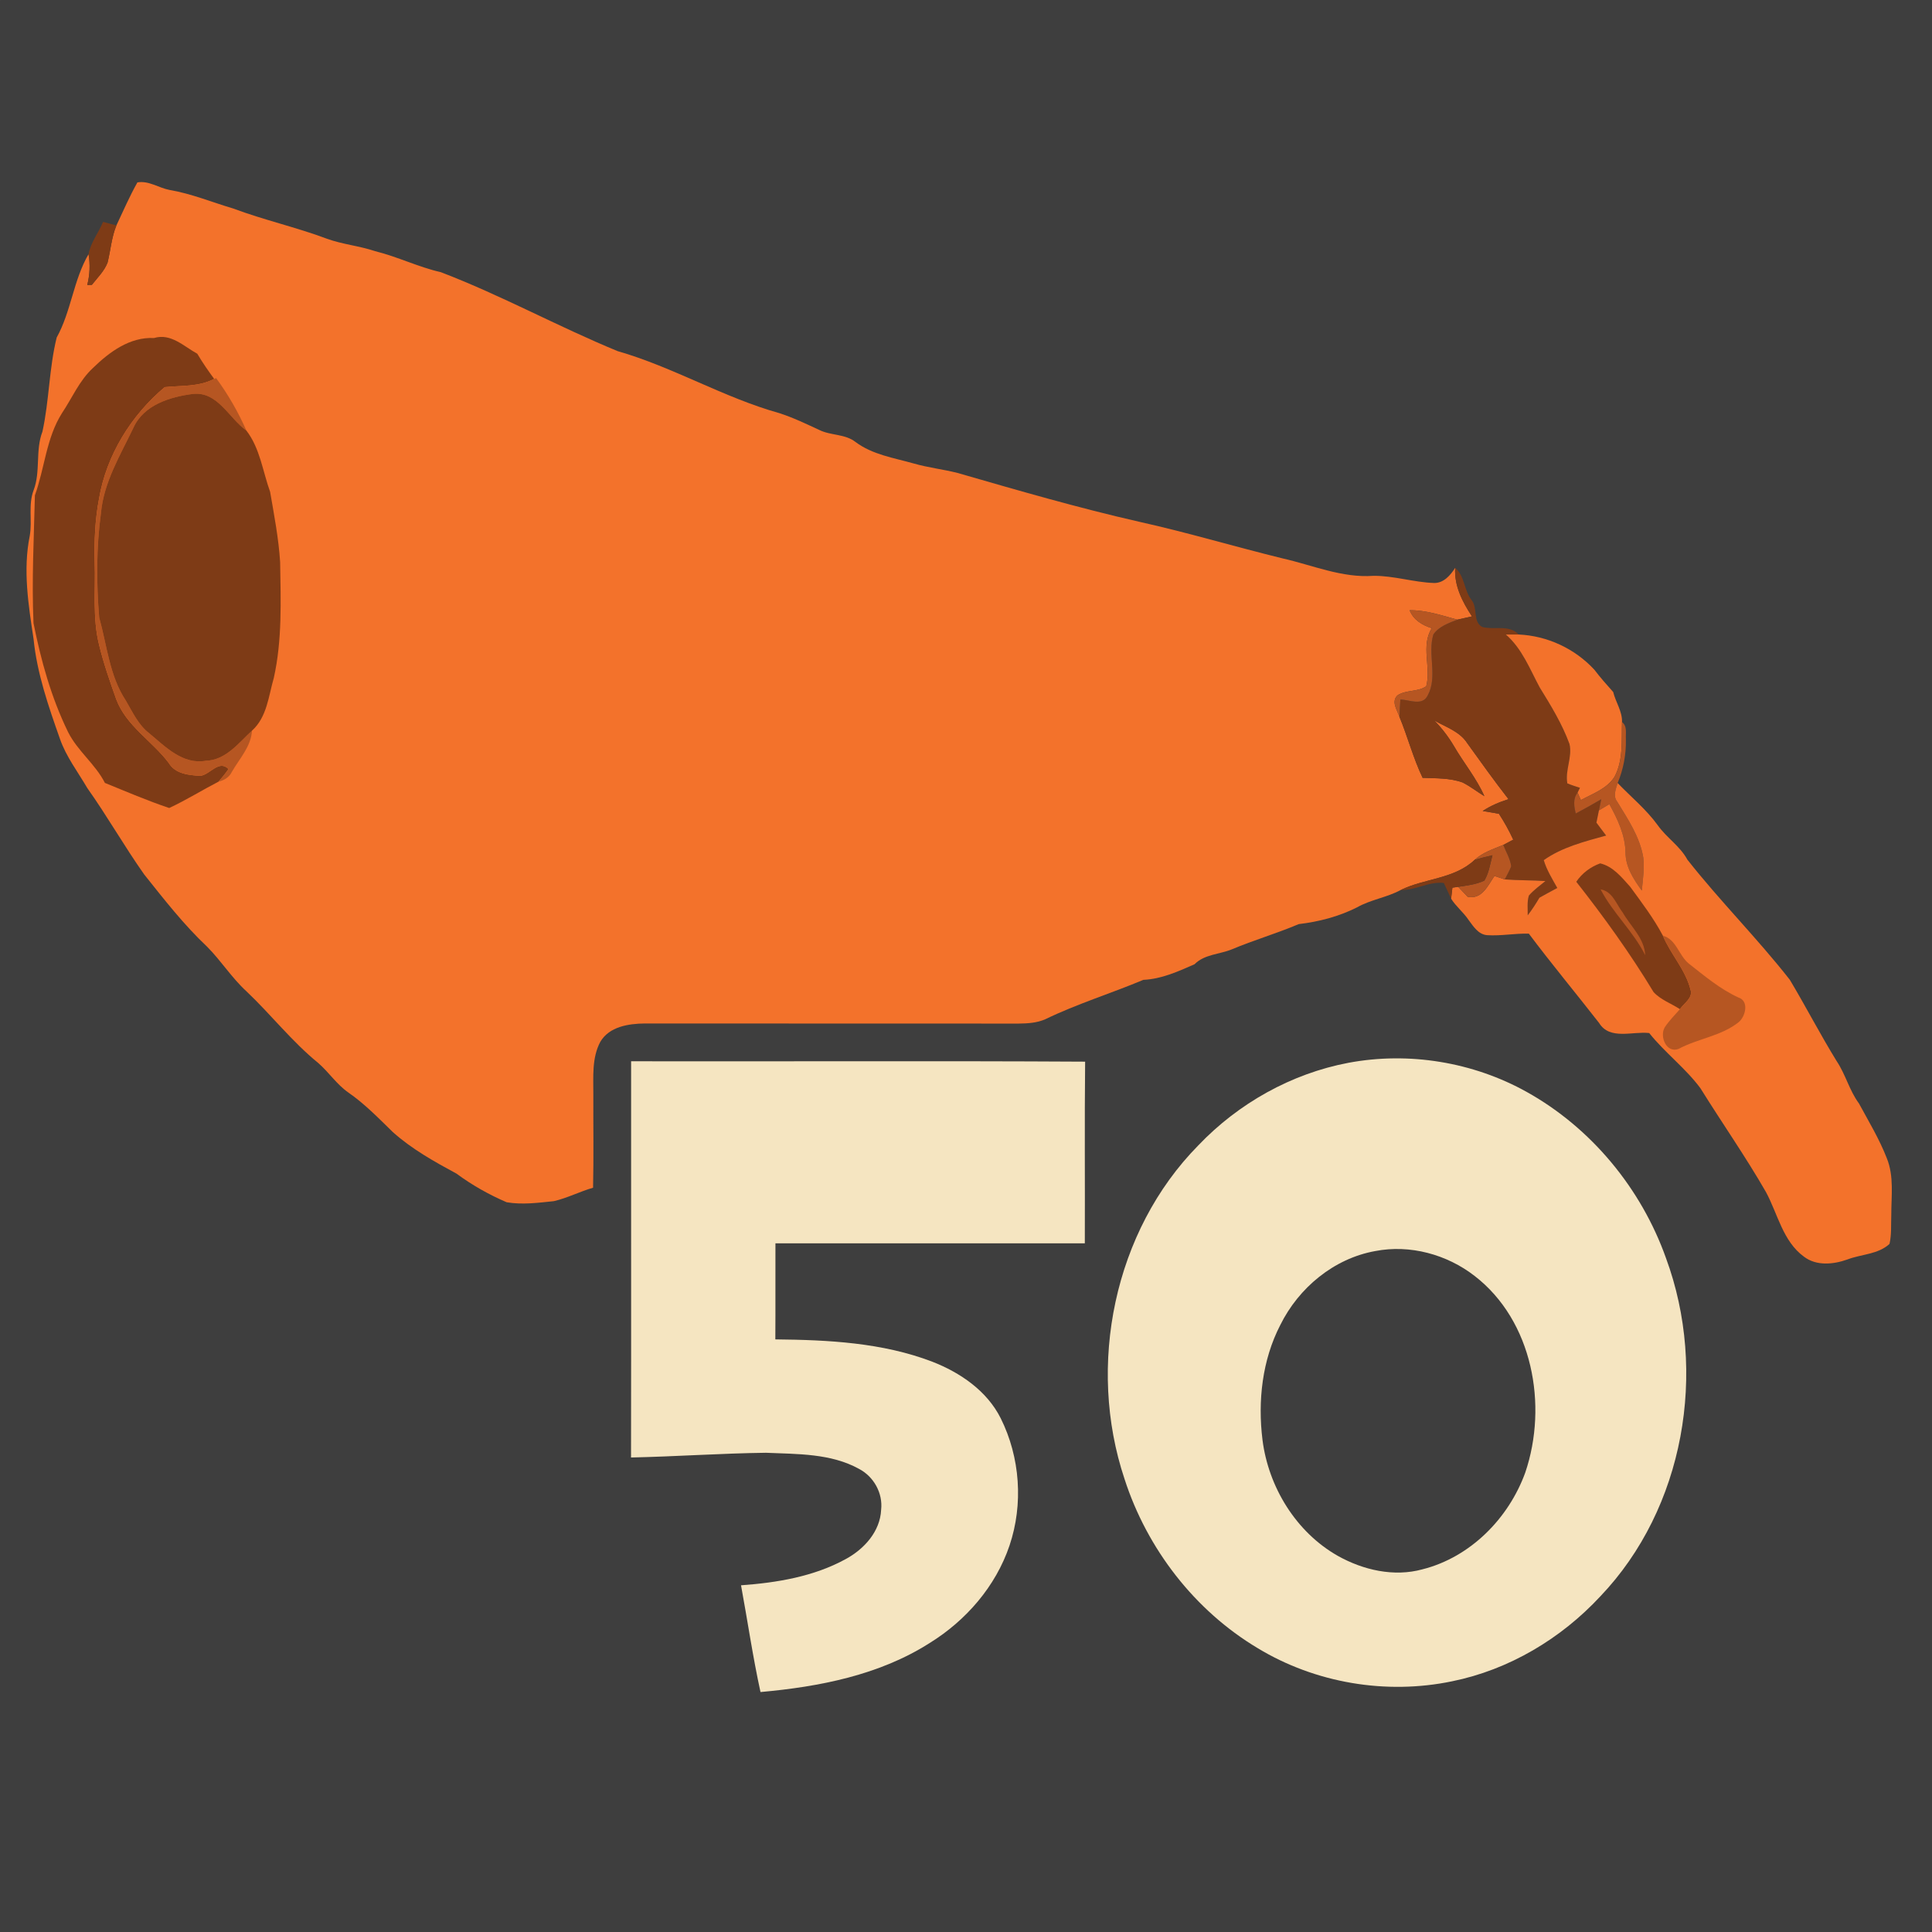
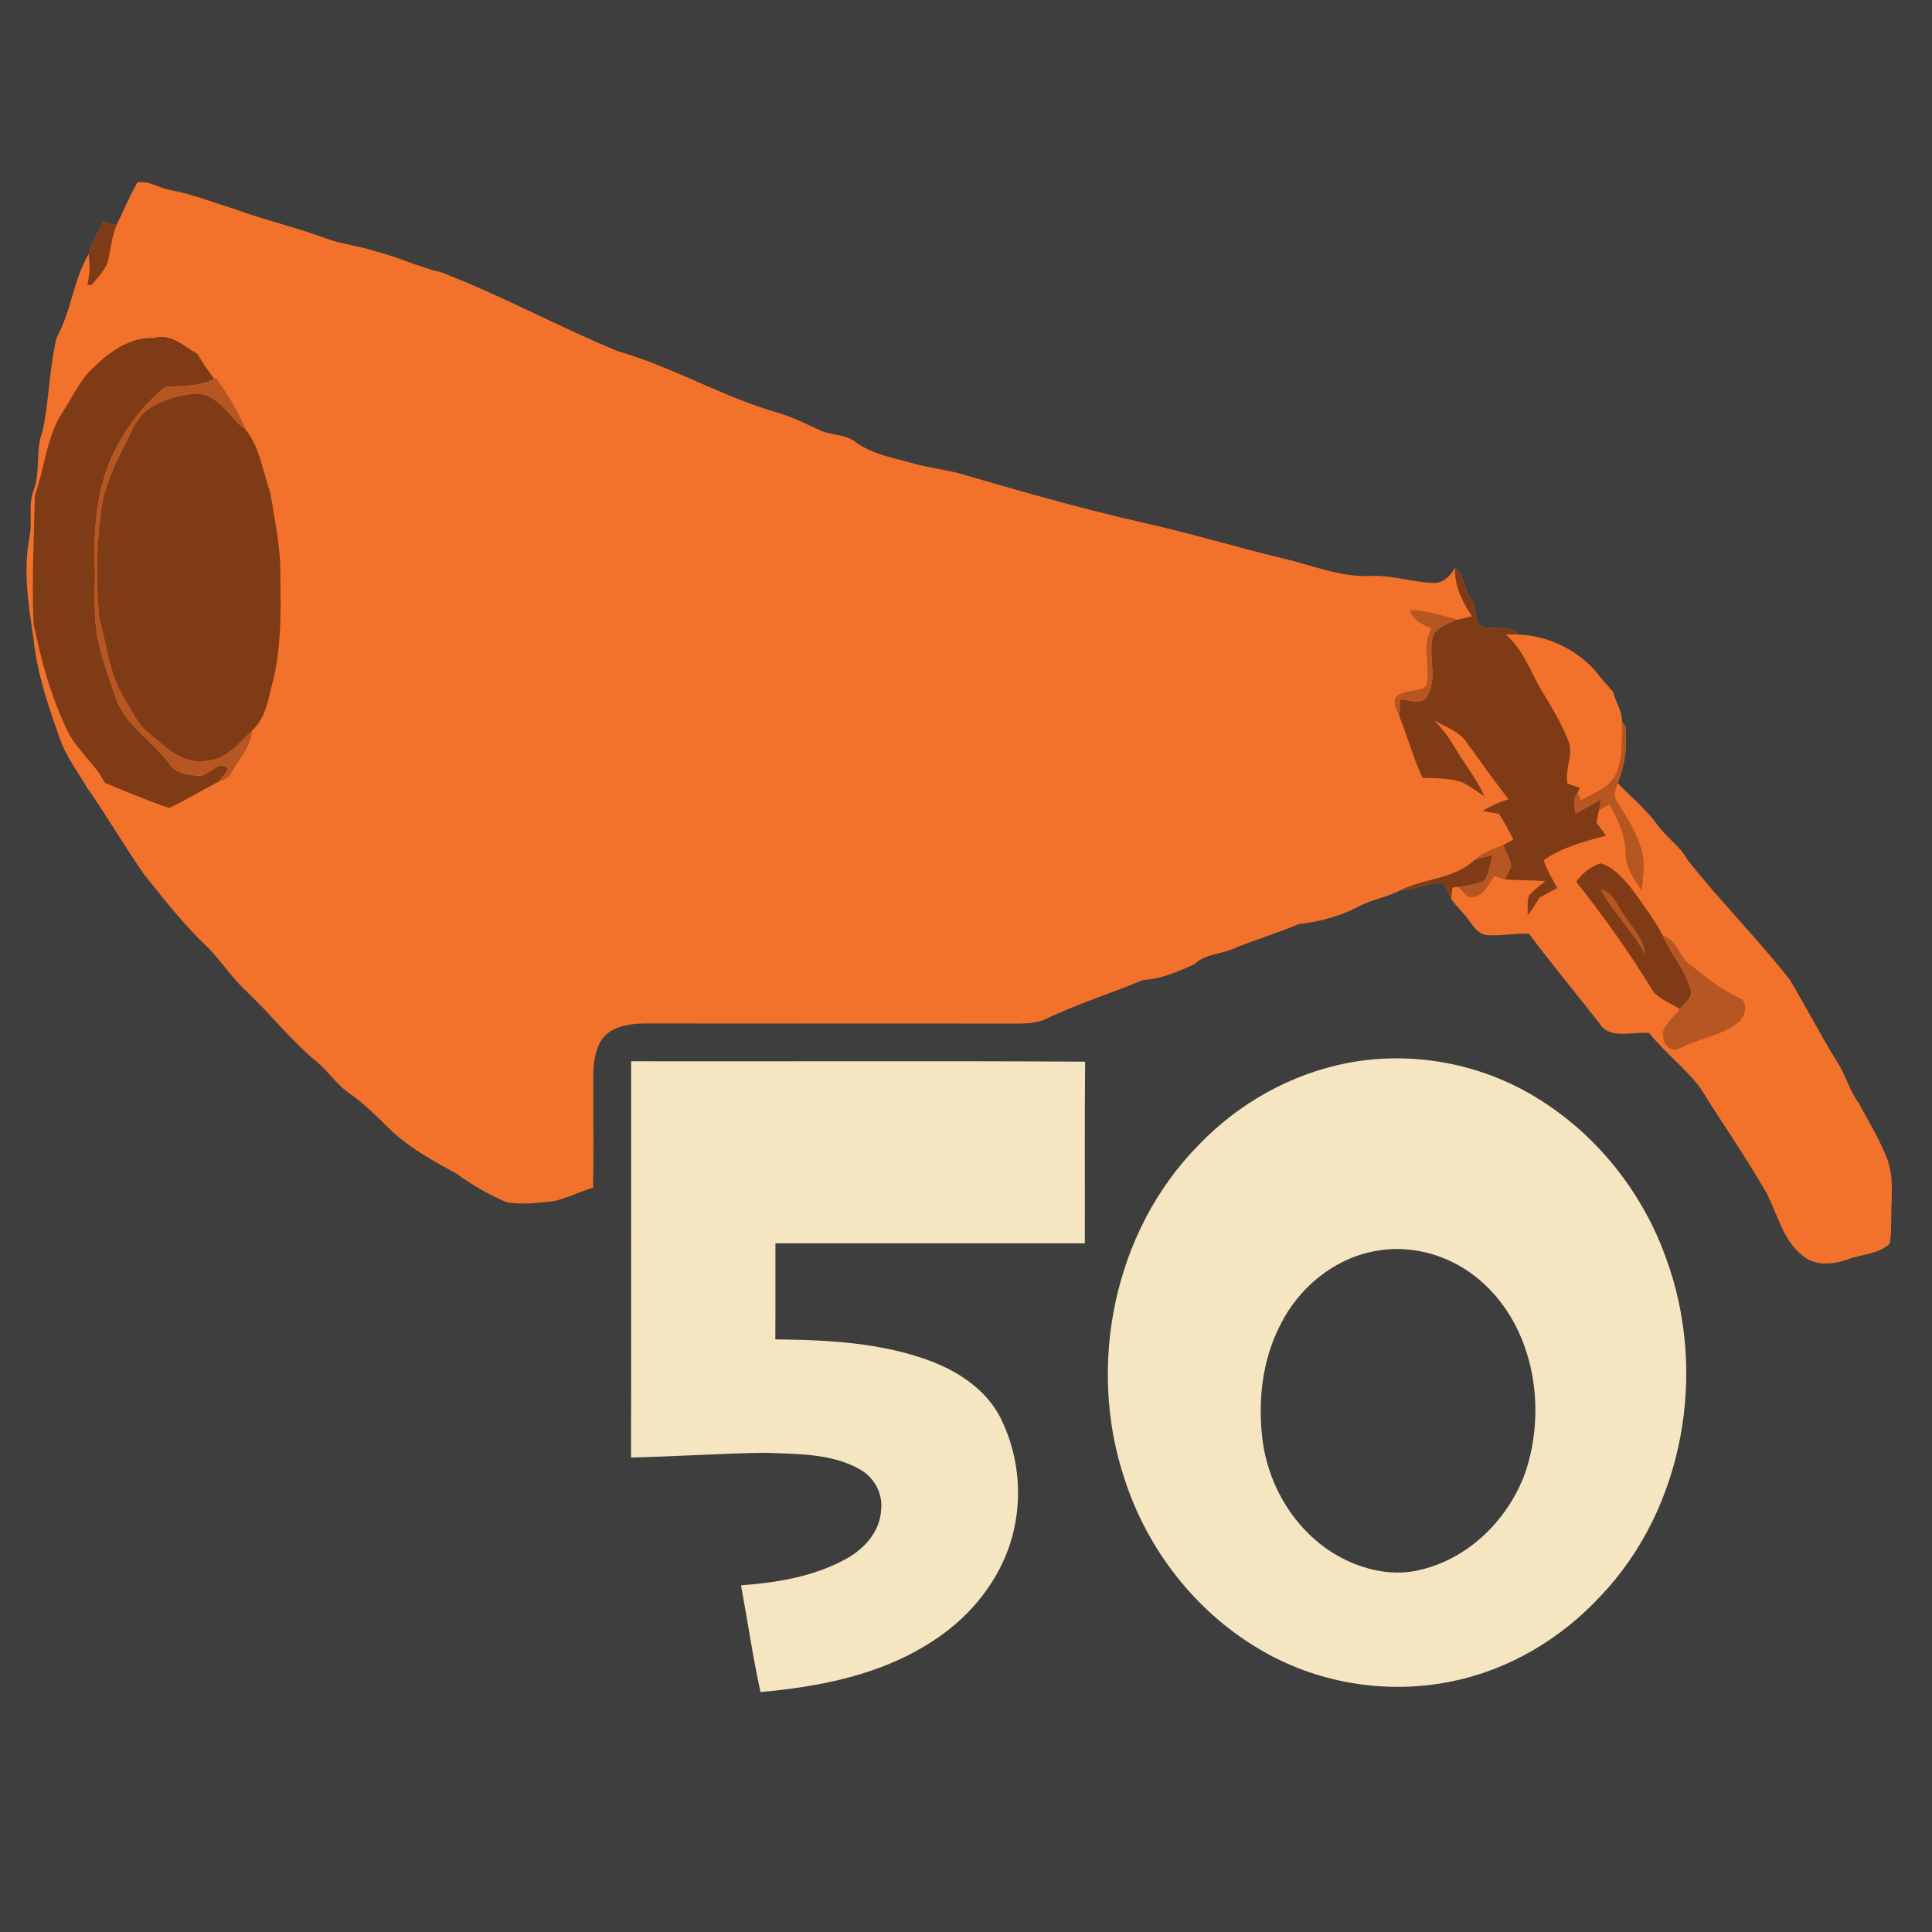
<svg xmlns="http://www.w3.org/2000/svg" width="1280" height="1280" viewBox="0 0 1024 1024" version="1.1" id="svg2">
  <defs id="defs46" />
-   <path d="M 0,0 0.04,0 C 0.02,0.04 0,0.14 0,0.18 L 0,0 z" id="path4" style="fill:#b65622" />
-   <path d="M 0.04,0 1024,0 1024,1024 0,1024 0,0.18 C 0,0.14 0.02,0.04 0.04,0 z" id="path6" style="fill:#3e3e3e" />
-   <path d="m 72.82,96.68 c 6.04,-1.06 11.32,2.92 17.06,4 11.58,1.96 22.46,6.5 33.68,9.82 16.34,6.12 33.42,9.92 49.74,16.04 8.28,3 17.14,3.76 25.48,6.58 11.9,2.9 22.92,8.44 34.88,11.14 31.96,12.22 62.06,28.82 93.68,41.84 29.5,8.46 56.18,24.62 85.74,32.88 7.3,2.36 14.2,5.68 21.14,8.9 6.12,3.04 13.68,2.04 19.22,6.38 8.96,6.72 20.26,8.4 30.78,11.38 7.66,2.22 15.62,3.08 23.34,5.04 31.94,9.22 63.94,18.52 96.4,25.9 25.52,5.66 50.58,13.2 76,19.42 15.86,3.6 31.44,10.42 48,9.2 10.84,-0.08 21.36,3.44 32.14,3.8 5.1,0.08 8.66,-4.12 11.18,-8.02 -0.58,9.5 3.82,18.04 8.9,25.72 -2.6,0.58 -5.2,1.16 -7.78,1.74 -8.28,-2.28 -16.56,-5.08 -25.26,-5 2.02,5.16 6.68,7.9 11.72,9.52 -5.94,9.48 -0.2,20.76 -2.92,30.74 -4.44,3.2 -10.86,1.8 -15.32,4.92 -3.34,3.34 -0.08,7.72 1.1,11.24 4.4,10.7 7.3,21.94 12.3,32.4 7.08,0.3 14.44,0.02 21.22,2.48 4.04,2.06 7.64,4.88 11.52,7.26 -4.2,-9.52 -10.92,-17.58 -16.12,-26.52 -2.9,-4.94 -6.42,-9.5 -10.4,-13.6 6.1,3.5 13.44,5.8 17.44,12.04 7.16,9.98 14.32,19.96 21.86,29.66 -4.82,1.52 -9.48,3.5 -13.7,6.26 2.86,0.5 5.72,1 8.62,1.48 2.86,4.38 5.4,8.96 7.6,13.72 -1.34,0.7 -3.98,2.1 -5.3,2.8 -5.26,2.2 -10.86,3.92 -15.14,7.88 -10.8,10.22 -26.52,9.76 -39.26,16.02 -7.36,3.98 -15.88,5.06 -23.14,9.2 -9.64,4.86 -20.2,7.6 -30.88,8.86 -11.62,4.94 -23.76,8.46 -35.4,13.36 -6.58,2.7 -14.58,2.6 -19.82,7.92 -8.7,3.82 -17.46,7.82 -27.12,8.26 -17.18,7.22 -35.12,12.72 -51.92,20.86 -4.46,1.98 -9.38,2.26 -14.16,2.32 -66.04,-0.08 -132.08,0.04 -198.12,-0.06 -8.62,0.1 -18.88,1.62 -23.64,9.76 -4.52,8.52 -3.64,18.5 -3.68,27.8 -0.06,16.5 0.22,33 -0.14,49.5 -7.06,2.02 -13.64,5.48 -20.8,7.12 -8.26,0.86 -16.74,2 -25,0.58 -9.38,-4.02 -18.36,-9.1 -26.6,-15.18 -11.8,-6.38 -23.66,-13 -33.72,-22 -7.54,-7.36 -14.94,-15 -23.64,-21.02 -6.14,-4.28 -10.28,-10.72 -15.9,-15.6 -13.96,-11.36 -25.06,-25.7 -38.12,-38.06 -7.74,-7.1 -13.36,-16.1 -20.74,-23.54 C 97.46,490.18 87.02,476.76 76.46,463.52 65.9,448.58 56.86,432.62 46.28,417.7 41.26,409.1 35.06,401.08 31.76,391.58 25.68,374.34 19.6,356.88 17.78,338.6 c -2.74,-18.04 -5.68,-36.54 -2,-54.66 1.38,-8 -0.92,-16.38 2.04,-24.14 3.8,-10 0.82,-21.06 4.68,-31.06 3.6,-16.44 3.5,-33.46 7.54,-49.84 7.72,-13.94 8.84,-30.38 16.9,-44.2 0.9,5.46 0.66,10.98 -0.68,16.34 0.6,0 1.82,-0.04 2.42,-0.06 2.96,-3.76 6.56,-7.24 8.32,-11.76 1.64,-6.56 2.1,-13.42 4.7,-19.74 3.6,-7.64 7,-15.48 11.12,-22.8 z" id="path8" style="fill:#f3722b" />
-   <path d="m 54.62,117.6 c 2.34,0.64 4.72,1.22 7.08,1.88 -2.6,6.32 -3.06,13.18 -4.7,19.74 -1.76,4.52 -5.36,8 -8.32,11.76 -0.6,0.02 -1.82,0.06 -2.42,0.06 1.34,-5.36 1.58,-10.88 0.68,-16.34 1.08,-6.14 5.32,-11.36 7.68,-17.1 z" id="path10" style="fill:#7e3b16" />
-   <path d="m 81.64,179.16 c 8.86,-2.72 15.8,4.42 22.94,8.34 2.72,4.62 5.76,9.02 8.94,13.32 -8.16,4.28 -17.4,3.46 -26.22,4.38 -17.76,14.92 -30.9,36.04 -34.8,59.12 -2.12,11.12 -2.62,22.48 -2.3,33.8 0.48,14.58 -1.24,29.4 2.34,43.72 2.38,9.76 5.68,19.28 9.06,28.74 5.3,14.2 19.1,22.14 27.88,33.84 3.42,5.78 10.7,6.46 16.74,6.78 5.14,-0.64 9.82,-8.74 14.9,-3.6 -1.62,2.34 -3.4,4.56 -5.28,6.68 -8.78,4.54 -17.18,9.8 -26.16,13.98 C 78.12,424.38 66.9,419.56 55.6,414.96 50.54,404.98 41.1,398.06 36.08,388 27.16,369.76 21.7,350.08 17.76,330.24 c -1,-22.56 0.22,-45.18 0.74,-67.7 5.16,-14.36 6.02,-30.4 14.34,-43.56 C 38.2,211 42,201.8 49.16,195.14 57.9,186.6 68.82,178.5 81.64,179.16 z" id="path12" style="fill:#7e3b16" />
-   <path d="m 113.52,200.82 1.04,-0.4 c 6.32,8.62 11.72,17.98 16.02,27.78 -9.26,-6.58 -15.16,-20.78 -28.26,-19.42 -12.16,1.54 -26.14,5.8 -31.6,17.92 -6.96,14.54 -15.74,28.88 -17.22,45.3 -2.46,18.3 -2.44,36.96 -0.92,55.3 4.14,14.82 5.44,30.92 14.12,44.04 3.62,6.16 6.66,12.98 12.52,17.42 8.44,7.04 17.68,16.62 29.78,14.46 10.72,-0.3 17.36,-9.36 24.56,-15.96 -0.5,8.44 -6.62,14.8 -10.64,21.8 -1.38,2.88 -4.04,4.5 -7.08,5.22 1.88,-2.12 3.66,-4.34 5.28,-6.68 -5.08,-5.14 -9.76,2.96 -14.9,3.6 -6.04,-0.32 -13.32,-1 -16.74,-6.78 C 80.7,392.72 66.9,384.78 61.6,370.58 58.22,361.12 54.92,351.6 52.54,341.84 48.96,327.52 50.68,312.7 50.2,298.12 c -0.32,-11.32 0.18,-22.68 2.3,-33.8 3.9,-23.08 17.04,-44.2 34.8,-59.12 8.82,-0.92 18.06,-0.1 26.22,-4.38 z" id="path14" style="fill:#b65622" />
-   <path d="m 102.32,208.78 c 13.1,-1.36 19,12.84 28.26,19.42 7.24,9.38 8.66,21.62 12.6,32.52 2.12,12.34 4.52,24.72 5.3,37.26 0.32,20.48 1.14,41.22 -3.36,61.36 -2.82,9.7 -3.58,20.7 -11.56,27.92 -7.2,6.6 -13.84,15.66 -24.56,15.96 -12.1,2.16 -21.34,-7.42 -29.78,-14.46 -5.86,-4.44 -8.9,-11.26 -12.52,-17.42 -8.68,-13.12 -9.98,-29.22 -14.12,-44.04 -1.52,-18.34 -1.54,-37 0.92,-55.3 1.48,-16.42 10.26,-30.76 17.22,-45.3 5.46,-12.12 19.44,-16.38 31.6,-17.92 z" id="path16" style="fill:#7e3b16" />
-   <path d="m 771.28,300.98 c 5.08,4.26 4.6,11.84 8.62,16.98 3.5,4.16 0.56,11.7 5.76,14.36 6.32,1.68 14.24,-1.42 19.28,3.98 -1.72,0 -5.12,0 -6.82,0 8.58,7.46 12.68,18.22 17.92,28 5.94,9.62 11.92,19.36 15.82,30.04 1.62,6.94 -2.44,13.88 -1.14,20.88 2.18,0.9 4.44,1.6 6.68,2.34 -0.3,0.64 -0.94,1.92 -1.26,2.56 -2.58,3.3 -1.84,7.28 -0.98,11.06 4.56,-2.42 9.08,-4.94 13.54,-7.56 -0.3,1.48 -0.92,4.44 -1.24,5.92 -0.44,2.16 -0.9,4.32 -1.32,6.48 1.66,2.3 3.44,4.54 5.14,6.84 -11.38,3.14 -23.34,6.14 -33.06,13.04 1.56,5.26 4.52,9.96 7.18,14.74 -3.18,1.7 -6.36,3.4 -9.48,5.18 -1.9,3.22 -3.92,6.36 -6.2,9.32 0.08,-3.48 -0.42,-7.08 0.62,-10.46 2.54,-2.96 5.76,-5.22 8.76,-7.7 -7.18,-0.5 -14.38,-0.3 -21.54,-0.88 1.16,-2.3 2.48,-4.52 3.4,-6.92 -0.5,-4.04 -2.74,-7.62 -4.2,-11.34 1.32,-0.7 3.96,-2.1 5.3,-2.8 -2.2,-4.76 -4.74,-9.34 -7.6,-13.72 -2.9,-0.48 -5.76,-0.98 -8.62,-1.48 4.22,-2.76 8.88,-4.74 13.7,-6.26 -7.54,-9.7 -14.7,-19.68 -21.86,-29.66 -4,-6.24 -11.34,-8.54 -17.44,-12.04 3.98,4.1 7.5,8.66 10.4,13.6 5.2,8.94 11.92,17 16.12,26.52 -3.88,-2.38 -7.48,-5.2 -11.52,-7.26 -6.78,-2.46 -14.14,-2.18 -21.22,-2.48 -5,-10.46 -7.9,-21.7 -12.3,-32.4 0.1,-3.06 0.28,-6.1 0.52,-9.14 4.8,0.2 11.76,3.64 14.5,-2.18 5.38,-9.92 -0.22,-21.8 2.98,-32.28 2.92,-4.24 8.08,-6 12.68,-7.82 2.58,-0.58 5.18,-1.16 7.78,-1.74 -5.08,-7.68 -9.48,-16.22 -8.9,-25.72 z" id="path18" style="fill:#7e3b16" />
-   <path d="m 747.14,323.44 c 8.7,-0.08 16.98,2.72 25.26,5 -4.6,1.82 -9.76,3.58 -12.68,7.82 -3.2,10.48 2.4,22.36 -2.98,32.28 -2.74,5.82 -9.7,2.38 -14.5,2.18 -0.24,3.04 -0.42,6.08 -0.52,9.14 -1.18,-3.52 -4.44,-7.9 -1.1,-11.24 4.46,-3.12 10.88,-1.72 15.32,-4.92 2.72,-9.98 -3.02,-21.26 2.92,-30.74 -5.04,-1.62 -9.7,-4.36 -11.72,-9.52 z" id="path20" style="fill:#b65622" />
-   <path d="m 798.12,336.3 c 1.7,0 5.1,0 6.82,0 15.2,0.7 29.74,7.46 40.08,18.64 3.14,4.12 6.56,8 10.02,11.86 1.3,5.4 4.84,10.18 4.66,15.9 -0.32,9.7 0.78,20.14 -3.96,29 -4,6.38 -11.54,8.94 -17.84,12.38 -0.44,-1 -1.32,-2.96 -1.76,-3.96 0.32,-0.64 0.96,-1.92 1.26,-2.56 -2.24,-0.74 -4.5,-1.44 -6.68,-2.34 -1.3,-7 2.76,-13.94 1.14,-20.88 -3.9,-10.68 -9.88,-20.42 -15.82,-30.04 -5.24,-9.78 -9.34,-20.54 -17.92,-28 z" id="path22" style="fill:#f3722b" />
-   <path d="m 859.7,382.7 c 2.92,2.22 1.84,6.1 2.06,9.2 0.14,7.94 -1.3,15.8 -4.38,23.12 -0.94,3.18 -2.6,6.88 -0.22,9.9 5.66,9.3 12.02,18.66 13.82,29.64 0.62,5.82 -0.2,11.66 -0.8,17.46 -4.3,-5.94 -8.58,-12.42 -8.62,-20.06 -0.14,-9.3 -4.18,-17.74 -8.56,-25.72 -1.84,1.1 -3.7,2.18 -5.54,3.3 0.32,-1.48 0.94,-4.44 1.24,-5.92 -4.46,2.62 -8.98,5.14 -13.54,7.56 -0.86,-3.78 -1.6,-7.76 0.98,-11.06 0.44,1 1.32,2.96 1.76,3.96 6.3,-3.44 13.84,-6 17.84,-12.38 4.74,-8.86 3.64,-19.3 3.96,-29 z" id="path24" style="fill:#b65622" />
-   <path d="m 857.16,424.92 c -2.38,-3.02 -0.72,-6.72 0.22,-9.9 7.14,7.42 15.22,14.02 21.28,22.4 4.64,6.58 11.78,11 15.66,18.18 17.26,21.94 37.1,41.72 54.32,63.7 8.5,14.22 16.12,28.98 24.82,43.1 4.74,7.04 6.72,15.56 11.82,22.44 5.16,9.52 10.82,18.88 14.76,29.02 3.92,9.6 2.36,20.1 2.38,30.18 -0.2,5.08 0.2,10.26 -0.94,15.26 -6.1,5.6 -14.88,5.4 -22.24,8.22 -7.38,2.66 -16.5,3.6 -23.08,-1.44 -11.24,-8.18 -13.9,-22.7 -20.18,-34.3 -10.82,-18.82 -23.28,-36.62 -34.74,-55.02 -7.94,-10.7 -18.82,-18.8 -27.12,-29.22 -8.78,-1.04 -20.92,3.9 -26.56,-5.34 -12.34,-15.84 -25.2,-31.28 -37.24,-47.34 -7.38,-0.22 -14.72,1.28 -22.08,0.8 -4.72,-0.34 -7.38,-4.74 -9.92,-8.14 -2.7,-4.04 -6.62,-7.08 -9.2,-11.18 0.16,-1.46 0.5,-4.4 0.68,-5.86 0.76,-0.12 2.3,-0.32 3.08,-0.44 1.7,1.74 3.38,3.5 5.04,5.3 7.56,1.48 10.66,-5.94 14.16,-11.06 1.82,0.62 3.64,1.22 5.48,1.82 7.16,0.58 14.36,0.38 21.54,0.88 -3,2.48 -6.22,4.74 -8.76,7.7 -1.04,3.38 -0.54,6.98 -0.62,10.46 2.28,-2.96 4.3,-6.1 6.2,-9.32 3.12,-1.78 6.3,-3.48 9.48,-5.18 -2.66,-4.78 -5.62,-9.48 -7.18,-14.74 9.72,-6.9 21.68,-9.9 33.06,-13.04 -1.7,-2.3 -3.48,-4.54 -5.14,-6.84 0.42,-2.16 0.88,-4.32 1.32,-6.48 1.84,-1.12 3.7,-2.2 5.54,-3.3 4.38,7.98 8.42,16.42 8.56,25.72 0.04,7.64 4.32,14.12 8.62,20.06 0.6,-5.8 1.42,-11.64 0.8,-17.46 -1.8,-10.98 -8.16,-20.34 -13.82,-29.64 z" id="path26" style="fill:#f3722b" />
-   <path d="m 781.62,455.72 c 4.28,-3.96 9.88,-5.68 15.14,-7.88 1.46,3.72 3.7,7.3 4.2,11.34 -0.92,2.4 -2.24,4.62 -3.4,6.92 -1.84,-0.6 -3.66,-1.2 -5.48,-1.82 -3.5,5.12 -6.6,12.54 -14.16,11.06 -1.66,-1.8 -3.34,-3.56 -5.04,-5.3 4.66,-0.72 9.5,-1.24 13.84,-3.3 2.46,-4.08 3.1,-8.9 4.3,-13.44 -3.14,0.76 -6.3,1.5 -9.4,2.42 z" id="path28" style="fill:#b65622" />
-   <path d="m 781.62,455.72 c 3.1,-0.92 6.26,-1.66 9.4,-2.42 -1.2,4.54 -1.84,9.36 -4.3,13.44 -4.34,2.06 -9.18,2.58 -13.84,3.3 -0.78,0.12 -2.32,0.32 -3.08,0.44 -0.18,1.46 -0.52,4.4 -0.68,5.86 -1.32,-2.78 -2.6,-5.58 -3.86,-8.36 -8,-0.88 -15.02,4 -22.9,3.76 12.74,-6.26 28.46,-5.8 39.26,-16.02 z" id="path30" style="fill:#7e3b16" />
-   <path d="m 835.46,467.36 c 3.04,-4.56 7.56,-7.9 12.68,-9.76 6.8,1.6 11.44,7.44 15.9,12.42 6.12,8.38 12.46,16.7 17.32,25.9 4.12,9.9 11.98,17.98 14.62,28.52 1.52,4.48 -3.38,7.22 -5.58,10.44 -4.62,-3.02 -10.18,-4.94 -13.96,-9.04 -12.32,-20.38 -26.28,-39.8 -40.98,-58.48 z" id="path32" style="fill:#7e3b16" />
-   <path d="m 848.34,471.38 c 6.36,1.06 8.34,7.9 11.82,12.42 4.22,7.32 11.42,13.52 11.84,22.48 -6.36,-12.7 -17.14,-22.32 -23.66,-34.9 z" id="path34" style="fill:#b65622" />
-   <path d="m 881.36,495.92 c 7.18,2 8.4,10.48 13.74,14.8 8.34,6.54 16.54,13.5 26.28,17.96 5.74,1.84 3.86,9.92 0.24,13.02 -9.28,7.48 -21.66,8.7 -31.98,14.26 -6.38,2.38 -10.12,-6.52 -7.34,-11.38 2.3,-3.54 5.34,-6.52 8.1,-9.7 2.2,-3.22 7.1,-5.96 5.58,-10.44 -2.64,-10.54 -10.5,-18.62 -14.62,-28.52 z" id="path36" style="fill:#b65622" />
-   <path d="m 334.5,562.5 c 80.22,0.14 160.44,-0.26 240.64,0.2 -0.34,32.1 -0.04,64.2 -0.16,96.28 -54.66,0.02 -109.32,0 -163.98,0.02 -0.06,16.96 0.06,33.94 -0.06,50.9 28.02,0.28 56.76,1.7 83.22,11.84 14.78,5.76 28.98,15.44 36.24,29.98 10.32,20.68 12.06,45.54 4.66,67.46 -7.3,21.62 -23.06,39.76 -42.36,51.68 -26.7,17.02 -58.52,23.16 -89.62,25.96 -4.1,-18.74 -6.84,-37.74 -10.32,-56.58 19.08,-1.38 38.6,-4.6 55.56,-13.94 9.68,-5.24 18.18,-14.58 18.7,-26.08 0.98,-8.8 -3.86,-17.5 -11.6,-21.62 -15,-8.34 -32.82,-7.88 -49.46,-8.6 -23.86,0.3 -47.66,2 -71.5,2.5 0.12,-70 0,-140 0.04,-210 z" id="path38" style="fill:#f5e5c1" />
-   <path d="m 714.74,563.3 c 32.02,-5.98 65.98,-0.42 94.44,15.44 34.26,19.08 60.76,51.24 73.84,88.12 22.14,60 9.76,132.52 -34.78,179.2 -20.86,22.48 -48.42,38.94 -78.6,45.06 -34.96,7.28 -72.56,0.94 -103.1,-17.6 -33.38,-19.96 -58.58,-52.66 -70.5,-89.58 -20.1,-60.1 -5.7,-131.42 39.1,-176.88 21.22,-22.26 49.32,-38.04 79.6,-43.76 z" id="path40" style="fill:#f5e5c1" />
-   <path d="m 728.94,663.08 c 18.36,-3.56 37.94,1.78 52.62,13.18 30.82,23.78 38.94,68.54 26.88,104.18 -8.8,24.34 -29.12,44.94 -54.54,51.34 -15.1,4.14 -31.34,0.4 -44.76,-7.1 -22.2,-12.56 -36.84,-36.48 -40,-61.56 -2.54,-20.58 -0.16,-42.22 9.42,-60.8 9.76,-19.78 28.46,-35.32 50.38,-39.24 z" id="path42" style="fill:#3e3e3e" />
+   <g id="layer1">
+     <rect style="fill:#3e3e3e;fill-opacity:1;fill-rule:nonzero;stroke:none" id="rect3036" width="1280" height="1280" x="0" y="0" transform="scale(0.8,0.8)" />
+   </g>
+   <g id="layer2">
+     <path d="M 0,0 0.04,0 C 0.02,0.04 0,0.14 0,0.18 L 0,0 z" id="path4" style="fill:#b65622" />
+     <path style="fill:#f3722b" d="M 93.812 120.625 C 92.895 120.613 91.975 120.678 91.031 120.844 C 85.881 129.994 81.625 139.794 77.125 149.344 C 74.175 148.519 71.206 147.8 68.281 147 C 65.331 154.175 60.038 160.7 58.688 168.375 C 48.612 185.65 47.212 206.2 37.562 223.625 C 32.513 244.1 32.625 265.387 28.125 285.938 C 23.3 298.438 27.031 312.25 22.281 324.75 C 18.581 334.45 21.444 344.938 19.719 354.938 C 15.119 377.587 18.794 400.7 22.219 423.25 C 24.494 446.1 32.087 467.919 39.688 489.469 C 43.812 501.344 51.569 511.375 57.844 522.125 C 71.069 540.775 82.362 560.731 95.562 579.406 C 108.763 595.956 121.831 612.731 137.281 627.281 C 146.506 636.581 153.512 647.812 163.188 656.688 C 179.512 672.138 193.394 690.081 210.844 704.281 C 217.869 710.381 223.044 718.431 230.719 723.781 C 241.594 731.306 250.856 740.862 260.281 750.062 C 272.856 761.312 287.688 769.587 302.438 777.562 C 312.738 785.163 323.962 791.506 335.688 796.531 C 346.012 798.306 356.613 796.888 366.938 795.812 C 375.887 793.763 384.113 789.431 392.938 786.906 C 393.387 766.281 393.019 745.656 393.094 725.031 C 393.144 713.406 392.038 700.931 397.688 690.281 C 403.637 680.106 416.475 678.188 427.25 678.062 C 509.8 678.188 592.356 678.056 674.906 678.156 C 680.881 678.081 687.019 677.725 692.594 675.25 C 713.594 665.075 736.025 658.212 757.5 649.188 C 769.575 648.638 780.531 643.619 791.406 638.844 C 797.956 632.194 807.962 632.312 816.188 628.938 C 830.737 622.812 845.913 618.425 860.438 612.25 C 873.788 610.675 886.981 607.263 899.031 601.188 C 908.106 596.013 918.737 594.663 927.938 589.688 C 937.788 589.987 946.562 583.869 956.562 584.969 C 958.138 588.444 959.756 591.962 961.406 595.438 C 964.631 600.562 969.531 604.356 972.906 609.406 C 976.081 613.656 979.413 619.138 985.312 619.562 C 994.513 620.163 1003.681 618.288 1012.906 618.562 C 1027.956 638.638 1044.013 657.95 1059.438 677.75 C 1066.487 689.3 1081.681 683.138 1092.656 684.438 C 1103.031 697.462 1116.638 707.562 1126.562 720.938 C 1140.888 743.938 1156.444 766.194 1169.969 789.719 C 1177.819 804.219 1181.138 822.369 1195.188 832.594 C 1203.412 838.894 1214.838 837.731 1224.062 834.406 C 1233.263 830.881 1244.219 831.125 1251.844 824.125 C 1253.269 817.875 1252.781 811.413 1253.031 805.062 C 1253.006 792.462 1254.963 779.312 1250.062 767.312 C 1245.138 754.638 1238.044 742.962 1231.594 731.062 C 1225.219 722.462 1222.737 711.8 1216.812 703 C 1205.938 685.35 1196.438 666.9 1185.812 649.125 C 1164.287 621.65 1139.481 596.925 1117.906 569.5 C 1113.056 560.525 1104.112 555.006 1098.312 546.781 C 1090.737 536.306 1080.644 528.056 1071.719 518.781 C 1075.569 509.631 1077.362 499.8 1077.188 489.875 C 1076.912 486 1078.275 481.15 1074.625 478.375 C 1074.85 471.225 1070.438 465.25 1068.812 458.5 C 1064.487 453.675 1060.206 448.837 1056.281 443.688 C 1043.356 429.712 1025.188 421.25 1006.188 420.375 C 999.888 413.625 989.962 417.506 982.062 415.406 C 975.562 412.081 979.25 402.637 974.875 397.438 C 969.85 391.012 970.444 381.544 964.094 376.219 C 960.944 381.094 956.5 386.35 950.125 386.25 C 936.65 385.8 923.487 381.4 909.938 381.5 C 889.237 383.025 869.763 374.5 849.938 370 C 818.163 362.225 786.837 352.794 754.938 345.719 C 714.362 336.494 674.362 324.869 634.438 313.344 C 624.788 310.894 614.856 309.837 605.281 307.062 C 592.131 303.337 578.013 301.212 566.812 292.812 C 559.888 287.387 550.431 288.644 542.781 284.844 C 534.106 280.819 525.469 276.669 516.344 273.719 C 479.394 263.394 446.062 243.2 409.188 232.625 C 369.663 216.35 332.012 195.588 292.062 180.312 C 277.113 176.938 263.344 170.031 248.469 166.406 C 238.044 162.881 226.975 161.938 216.625 158.188 C 196.225 150.537 174.863 145.775 154.438 138.125 C 140.412 133.975 126.819 128.294 112.344 125.844 C 106.066 124.662 100.232 120.708 93.812 120.625 z M 964.031 378.438 C 964.035 379.903 964.135 381.353 964.312 382.781 C 964.135 381.352 964.035 379.903 964.031 378.438 z M 964.625 384.906 C 964.881 386.317 965.227 387.72 965.625 389.094 C 965.227 387.719 964.881 386.317 964.625 384.906 z M 967 393.156 C 967.52 394.495 968.099 395.822 968.719 397.125 C 968.099 395.822 967.52 394.495 967 393.156 z M 969.688 399.062 C 970.349 400.348 971.051 401.624 971.781 402.875 C 972.877 404.751 974.028 406.575 975.219 408.375 C 974.028 406.575 972.877 404.752 971.781 402.875 C 971.051 401.624 970.349 400.348 969.688 399.062 z M 946.844 419.594 C 946.537 420.359 946.28 421.128 946.062 421.906 C 945.845 422.685 945.671 423.459 945.531 424.25 C 945.671 423.459 945.846 422.685 946.062 421.906 C 946.277 421.137 946.542 420.35 946.844 419.594 z M 936.562 464.75 C 937.417 464.85 938.248 464.892 939.062 464.875 C 938.248 464.892 937.417 464.85 936.562 464.75 z M 950.312 477.344 C 952.178 479.266 953.963 481.265 955.656 483.344 C 953.963 481.265 952.178 479.266 950.312 477.344 z M 962.188 483.594 C 963.155 484.154 964.084 484.749 965 485.375 C 964.085 484.748 963.154 484.155 962.188 483.594 z M 970.031 489.688 C 970.776 490.521 971.469 491.431 972.094 492.406 C 971.469 491.431 970.775 490.521 970.031 489.688 z M 965.812 498.5 C 968.396 502.605 971.172 506.603 973.844 510.656 C 971.167 506.604 968.399 502.605 965.812 498.5 z M 959.281 516.188 C 960.944 516.392 962.586 516.668 964.219 517.031 C 962.585 516.667 960.944 516.394 959.281 516.188 z M 965.844 517.438 C 966.396 517.584 966.921 517.735 967.469 517.906 C 966.934 517.74 966.384 517.581 965.844 517.438 z M 971.594 519.844 C 973.197 520.781 974.762 521.779 976.312 522.812 C 974.76 521.777 973.202 520.783 971.594 519.844 z M 1043 533.625 C 1043.1 534.814 1043.319 535.995 1043.562 537.188 C 1043.319 535.995 1043.1 534.814 1043 533.625 z M 993.062 539.156 C 994.85 541.894 996.541 544.703 998.125 547.562 C 999.709 550.422 1001.188 553.337 1002.562 556.312 C 1001.188 553.337 999.709 550.423 998.125 547.562 C 996.541 544.702 994.85 541.894 993.062 539.156 z " id="path8" transform="scale(0.8,0.8)" />
+     <path d="m 54.62,117.6 c 2.34,0.64 4.72,1.22 7.08,1.88 -2.6,6.32 -3.06,13.18 -4.7,19.74 -1.76,4.52 -5.36,8 -8.32,11.76 -0.6,0.02 -1.82,0.06 -2.42,0.06 1.34,-5.36 1.58,-10.88 0.68,-16.34 1.08,-6.14 5.32,-11.36 7.68,-17.1 z" id="path10" style="fill:#7e3b16" />
+     <path d="m 81.64,179.16 c 8.86,-2.72 15.8,4.42 22.94,8.34 2.72,4.62 5.76,9.02 8.94,13.32 -8.16,4.28 -17.4,3.46 -26.22,4.38 -17.76,14.92 -30.9,36.04 -34.8,59.12 -2.12,11.12 -2.62,22.48 -2.3,33.8 0.48,14.58 -1.24,29.4 2.34,43.72 2.38,9.76 5.68,19.28 9.06,28.74 5.3,14.2 19.1,22.14 27.88,33.84 3.42,5.78 10.7,6.46 16.74,6.78 5.14,-0.64 9.82,-8.74 14.9,-3.6 -1.62,2.34 -3.4,4.56 -5.28,6.68 -8.78,4.54 -17.18,9.8 -26.16,13.98 C 78.12,424.38 66.9,419.56 55.6,414.96 50.54,404.98 41.1,398.06 36.08,388 27.16,369.76 21.7,350.08 17.76,330.24 c -1,-22.56 0.22,-45.18 0.74,-67.7 5.16,-14.36 6.02,-30.4 14.34,-43.56 C 38.2,211 42,201.8 49.16,195.14 57.9,186.6 68.82,178.5 81.64,179.16 z" id="path12" style="fill:#7e3b16" />
+     <path d="m 113.52,200.82 1.04,-0.4 c 6.32,8.62 11.72,17.98 16.02,27.78 -9.26,-6.58 -15.16,-20.78 -28.26,-19.42 -12.16,1.54 -26.14,5.8 -31.6,17.92 -6.96,14.54 -15.74,28.88 -17.22,45.3 -2.46,18.3 -2.44,36.96 -0.92,55.3 4.14,14.82 5.44,30.92 14.12,44.04 3.62,6.16 6.66,12.98 12.52,17.42 8.44,7.04 17.68,16.62 29.78,14.46 10.72,-0.3 17.36,-9.36 24.56,-15.96 -0.5,8.44 -6.62,14.8 -10.64,21.8 -1.38,2.88 -4.04,4.5 -7.08,5.22 1.88,-2.12 3.66,-4.34 5.28,-6.68 -5.08,-5.14 -9.76,2.96 -14.9,3.6 -6.04,-0.32 -13.32,-1 -16.74,-6.78 C 80.7,392.72 66.9,384.78 61.6,370.58 58.22,361.12 54.92,351.6 52.54,341.84 48.96,327.52 50.68,312.7 50.2,298.12 c -0.32,-11.32 0.18,-22.68 2.3,-33.8 3.9,-23.08 17.04,-44.2 34.8,-59.12 8.82,-0.92 18.06,-0.1 26.22,-4.38 z" id="path14" style="fill:#b65622" />
+     <path d="m 102.32,208.78 c 13.1,-1.36 19,12.84 28.26,19.42 7.24,9.38 8.66,21.62 12.6,32.52 2.12,12.34 4.52,24.72 5.3,37.26 0.32,20.48 1.14,41.22 -3.36,61.36 -2.82,9.7 -3.58,20.7 -11.56,27.92 -7.2,6.6 -13.84,15.66 -24.56,15.96 -12.1,2.16 -21.34,-7.42 -29.78,-14.46 -5.86,-4.44 -8.9,-11.26 -12.52,-17.42 -8.68,-13.12 -9.98,-29.22 -14.12,-44.04 -1.52,-18.34 -1.54,-37 0.92,-55.3 1.48,-16.42 10.26,-30.76 17.22,-45.3 5.46,-12.12 19.44,-16.38 31.6,-17.92 z" id="path16" style="fill:#7e3b16" />
+     <path d="m 771.28,300.98 c 5.08,4.26 4.6,11.84 8.62,16.98 3.5,4.16 0.56,11.7 5.76,14.36 6.32,1.68 14.24,-1.42 19.28,3.98 -1.72,0 -5.12,0 -6.82,0 8.58,7.46 12.68,18.22 17.92,28 5.94,9.62 11.92,19.36 15.82,30.04 1.62,6.94 -2.44,13.88 -1.14,20.88 2.18,0.9 4.44,1.6 6.68,2.34 -0.3,0.64 -0.94,1.92 -1.26,2.56 -2.58,3.3 -1.84,7.28 -0.98,11.06 4.56,-2.42 9.08,-4.94 13.54,-7.56 -0.3,1.48 -0.92,4.44 -1.24,5.92 -0.44,2.16 -0.9,4.32 -1.32,6.48 1.66,2.3 3.44,4.54 5.14,6.84 -11.38,3.14 -23.34,6.14 -33.06,13.04 1.56,5.26 4.52,9.96 7.18,14.74 -3.18,1.7 -6.36,3.4 -9.48,5.18 -1.9,3.22 -3.92,6.36 -6.2,9.32 0.08,-3.48 -0.42,-7.08 0.62,-10.46 2.54,-2.96 5.76,-5.22 8.76,-7.7 -7.18,-0.5 -14.38,-0.3 -21.54,-0.88 1.16,-2.3 2.48,-4.52 3.4,-6.92 -0.5,-4.04 -2.74,-7.62 -4.2,-11.34 1.32,-0.7 3.96,-2.1 5.3,-2.8 -2.2,-4.76 -4.74,-9.34 -7.6,-13.72 -2.9,-0.48 -5.76,-0.98 -8.62,-1.48 4.22,-2.76 8.88,-4.74 13.7,-6.26 -7.54,-9.7 -14.7,-19.68 -21.86,-29.66 -4,-6.24 -11.34,-8.54 -17.44,-12.04 3.98,4.1 7.5,8.66 10.4,13.6 5.2,8.94 11.92,17 16.12,26.52 -3.88,-2.38 -7.48,-5.2 -11.52,-7.26 -6.78,-2.46 -14.14,-2.18 -21.22,-2.48 -5,-10.46 -7.9,-21.7 -12.3,-32.4 0.1,-3.06 0.28,-6.1 0.52,-9.14 4.8,0.2 11.76,3.64 14.5,-2.18 5.38,-9.92 -0.22,-21.8 2.98,-32.28 2.92,-4.24 8.08,-6 12.68,-7.82 2.58,-0.58 5.18,-1.16 7.78,-1.74 -5.08,-7.68 -9.48,-16.22 -8.9,-25.72 z" id="path18" style="fill:#7e3b16" />
+     <path d="m 747.14,323.44 c 8.7,-0.08 16.98,2.72 25.26,5 -4.6,1.82 -9.76,3.58 -12.68,7.82 -3.2,10.48 2.4,22.36 -2.98,32.28 -2.74,5.82 -9.7,2.38 -14.5,2.18 -0.24,3.04 -0.42,6.08 -0.52,9.14 -1.18,-3.52 -4.44,-7.9 -1.1,-11.24 4.46,-3.12 10.88,-1.72 15.32,-4.92 2.72,-9.98 -3.02,-21.26 2.92,-30.74 -5.04,-1.62 -9.7,-4.36 -11.72,-9.52 z" id="path20" style="fill:#b65622" />
+     <path d="m 859.7,382.7 c 2.92,2.22 1.84,6.1 2.06,9.2 0.14,7.94 -1.3,15.8 -4.38,23.12 -0.94,3.18 -2.6,6.88 -0.22,9.9 5.66,9.3 12.02,18.66 13.82,29.64 0.62,5.82 -0.2,11.66 -0.8,17.46 -4.3,-5.94 -8.58,-12.42 -8.62,-20.06 -0.14,-9.3 -4.18,-17.74 -8.56,-25.72 -1.84,1.1 -3.7,2.18 -5.54,3.3 0.32,-1.48 0.94,-4.44 1.24,-5.92 -4.46,2.62 -8.98,5.14 -13.54,7.56 -0.86,-3.78 -1.6,-7.76 0.98,-11.06 0.44,1 1.32,2.96 1.76,3.96 6.3,-3.44 13.84,-6 17.84,-12.38 4.74,-8.86 3.64,-19.3 3.96,-29 z" id="path24" style="fill:#b65622" />
+     <path d="m 781.62,455.72 c 4.28,-3.96 9.88,-5.68 15.14,-7.88 1.46,3.72 3.7,7.3 4.2,11.34 -0.92,2.4 -2.24,4.62 -3.4,6.92 -1.84,-0.6 -3.66,-1.2 -5.48,-1.82 -3.5,5.12 -6.6,12.54 -14.16,11.06 -1.66,-1.8 -3.34,-3.56 -5.04,-5.3 4.66,-0.72 9.5,-1.24 13.84,-3.3 2.46,-4.08 3.1,-8.9 4.3,-13.44 -3.14,0.76 -6.3,1.5 -9.4,2.42 z" id="path28" style="fill:#b65622" />
+     <path d="m 781.62,455.72 c 3.1,-0.92 6.26,-1.66 9.4,-2.42 -1.2,4.54 -1.84,9.36 -4.3,13.44 -4.34,2.06 -9.18,2.58 -13.84,3.3 -0.78,0.12 -2.32,0.32 -3.08,0.44 -0.18,1.46 -0.52,4.4 -0.68,5.86 -1.32,-2.78 -2.6,-5.58 -3.86,-8.36 -8,-0.88 -15.02,4 -22.9,3.76 12.74,-6.26 28.46,-5.8 39.26,-16.02 z" id="path30" style="fill:#7e3b16" />
+     <path d="m 835.46,467.36 c 3.04,-4.56 7.56,-7.9 12.68,-9.76 6.8,1.6 11.44,7.44 15.9,12.42 6.12,8.38 12.46,16.7 17.32,25.9 4.12,9.9 11.98,17.98 14.62,28.52 1.52,4.48 -3.38,7.22 -5.58,10.44 -4.62,-3.02 -10.18,-4.94 -13.96,-9.04 -12.32,-20.38 -26.28,-39.8 -40.98,-58.48 z" id="path32" style="fill:#7e3b16" />
+     <path d="m 848.34,471.38 c 6.36,1.06 8.34,7.9 11.82,12.42 4.22,7.32 11.42,13.52 11.84,22.48 -6.36,-12.7 -17.14,-22.32 -23.66,-34.9 z" id="path34" style="fill:#b65622" />
+     <path d="m 881.36,495.92 c 7.18,2 8.4,10.48 13.74,14.8 8.34,6.54 16.54,13.5 26.28,17.96 5.74,1.84 3.86,9.92 0.24,13.02 -9.28,7.48 -21.66,8.7 -31.98,14.26 -6.38,2.38 -10.12,-6.52 -7.34,-11.38 2.3,-3.54 5.34,-6.52 8.1,-9.7 2.2,-3.22 7.1,-5.96 5.58,-10.44 -2.64,-10.54 -10.5,-18.62 -14.62,-28.52 z" id="path36" style="fill:#b65622" />
+     <path d="m 334.5,562.5 c 80.22,0.14 160.44,-0.26 240.64,0.2 -0.34,32.1 -0.04,64.2 -0.16,96.28 -54.66,0.02 -109.32,0 -163.98,0.02 -0.06,16.96 0.06,33.94 -0.06,50.9 28.02,0.28 56.76,1.7 83.22,11.84 14.78,5.76 28.98,15.44 36.24,29.98 10.32,20.68 12.06,45.54 4.66,67.46 -7.3,21.62 -23.06,39.76 -42.36,51.68 -26.7,17.02 -58.52,23.16 -89.62,25.96 -4.1,-18.74 -6.84,-37.74 -10.32,-56.58 19.08,-1.38 38.6,-4.6 55.56,-13.94 9.68,-5.24 18.18,-14.58 18.7,-26.08 0.98,-8.8 -3.86,-17.5 -11.6,-21.62 -15,-8.34 -32.82,-7.88 -49.46,-8.6 -23.86,0.3 -47.66,2 -71.5,2.5 0.12,-70 0,-140 0.04,-210 z" id="path38" style="fill:#f5e5c1" />
+     <path style="fill:#f5e5c1" d="M 923.75 701.188 C 913.586 701.277 903.444 702.256 893.438 704.125 C 855.587 711.275 820.462 730.987 793.938 758.812 C 737.938 815.638 719.938 904.812 745.062 979.938 C 759.962 1026.088 791.462 1066.956 833.188 1091.906 C 871.362 1115.081 918.362 1123.006 962.062 1113.906 C 999.788 1106.256 1034.237 1085.662 1060.312 1057.562 C 1115.987 999.212 1131.456 908.562 1103.781 833.562 C 1087.431 787.462 1054.294 747.288 1011.469 723.438 C 984.788 708.569 954.242 700.918 923.75 701.188 z M 924.188 827.5 C 943.081 827.173 962.028 833.734 976.938 845.312 C 1015.462 875.038 1025.638 931.013 1010.562 975.562 C 999.562 1005.987 974.15 1031.719 942.375 1039.719 C 923.5 1044.894 903.212 1040.219 886.438 1030.844 C 858.688 1015.144 840.388 985.256 836.438 953.906 C 833.263 928.181 836.212 901.131 848.188 877.906 C 860.388 853.181 883.788 833.744 911.188 828.844 C 915.491 828.009 919.828 827.576 924.188 827.5 z " id="path40" transform="scale(0.8,0.8)" />
+   </g>
</svg>
